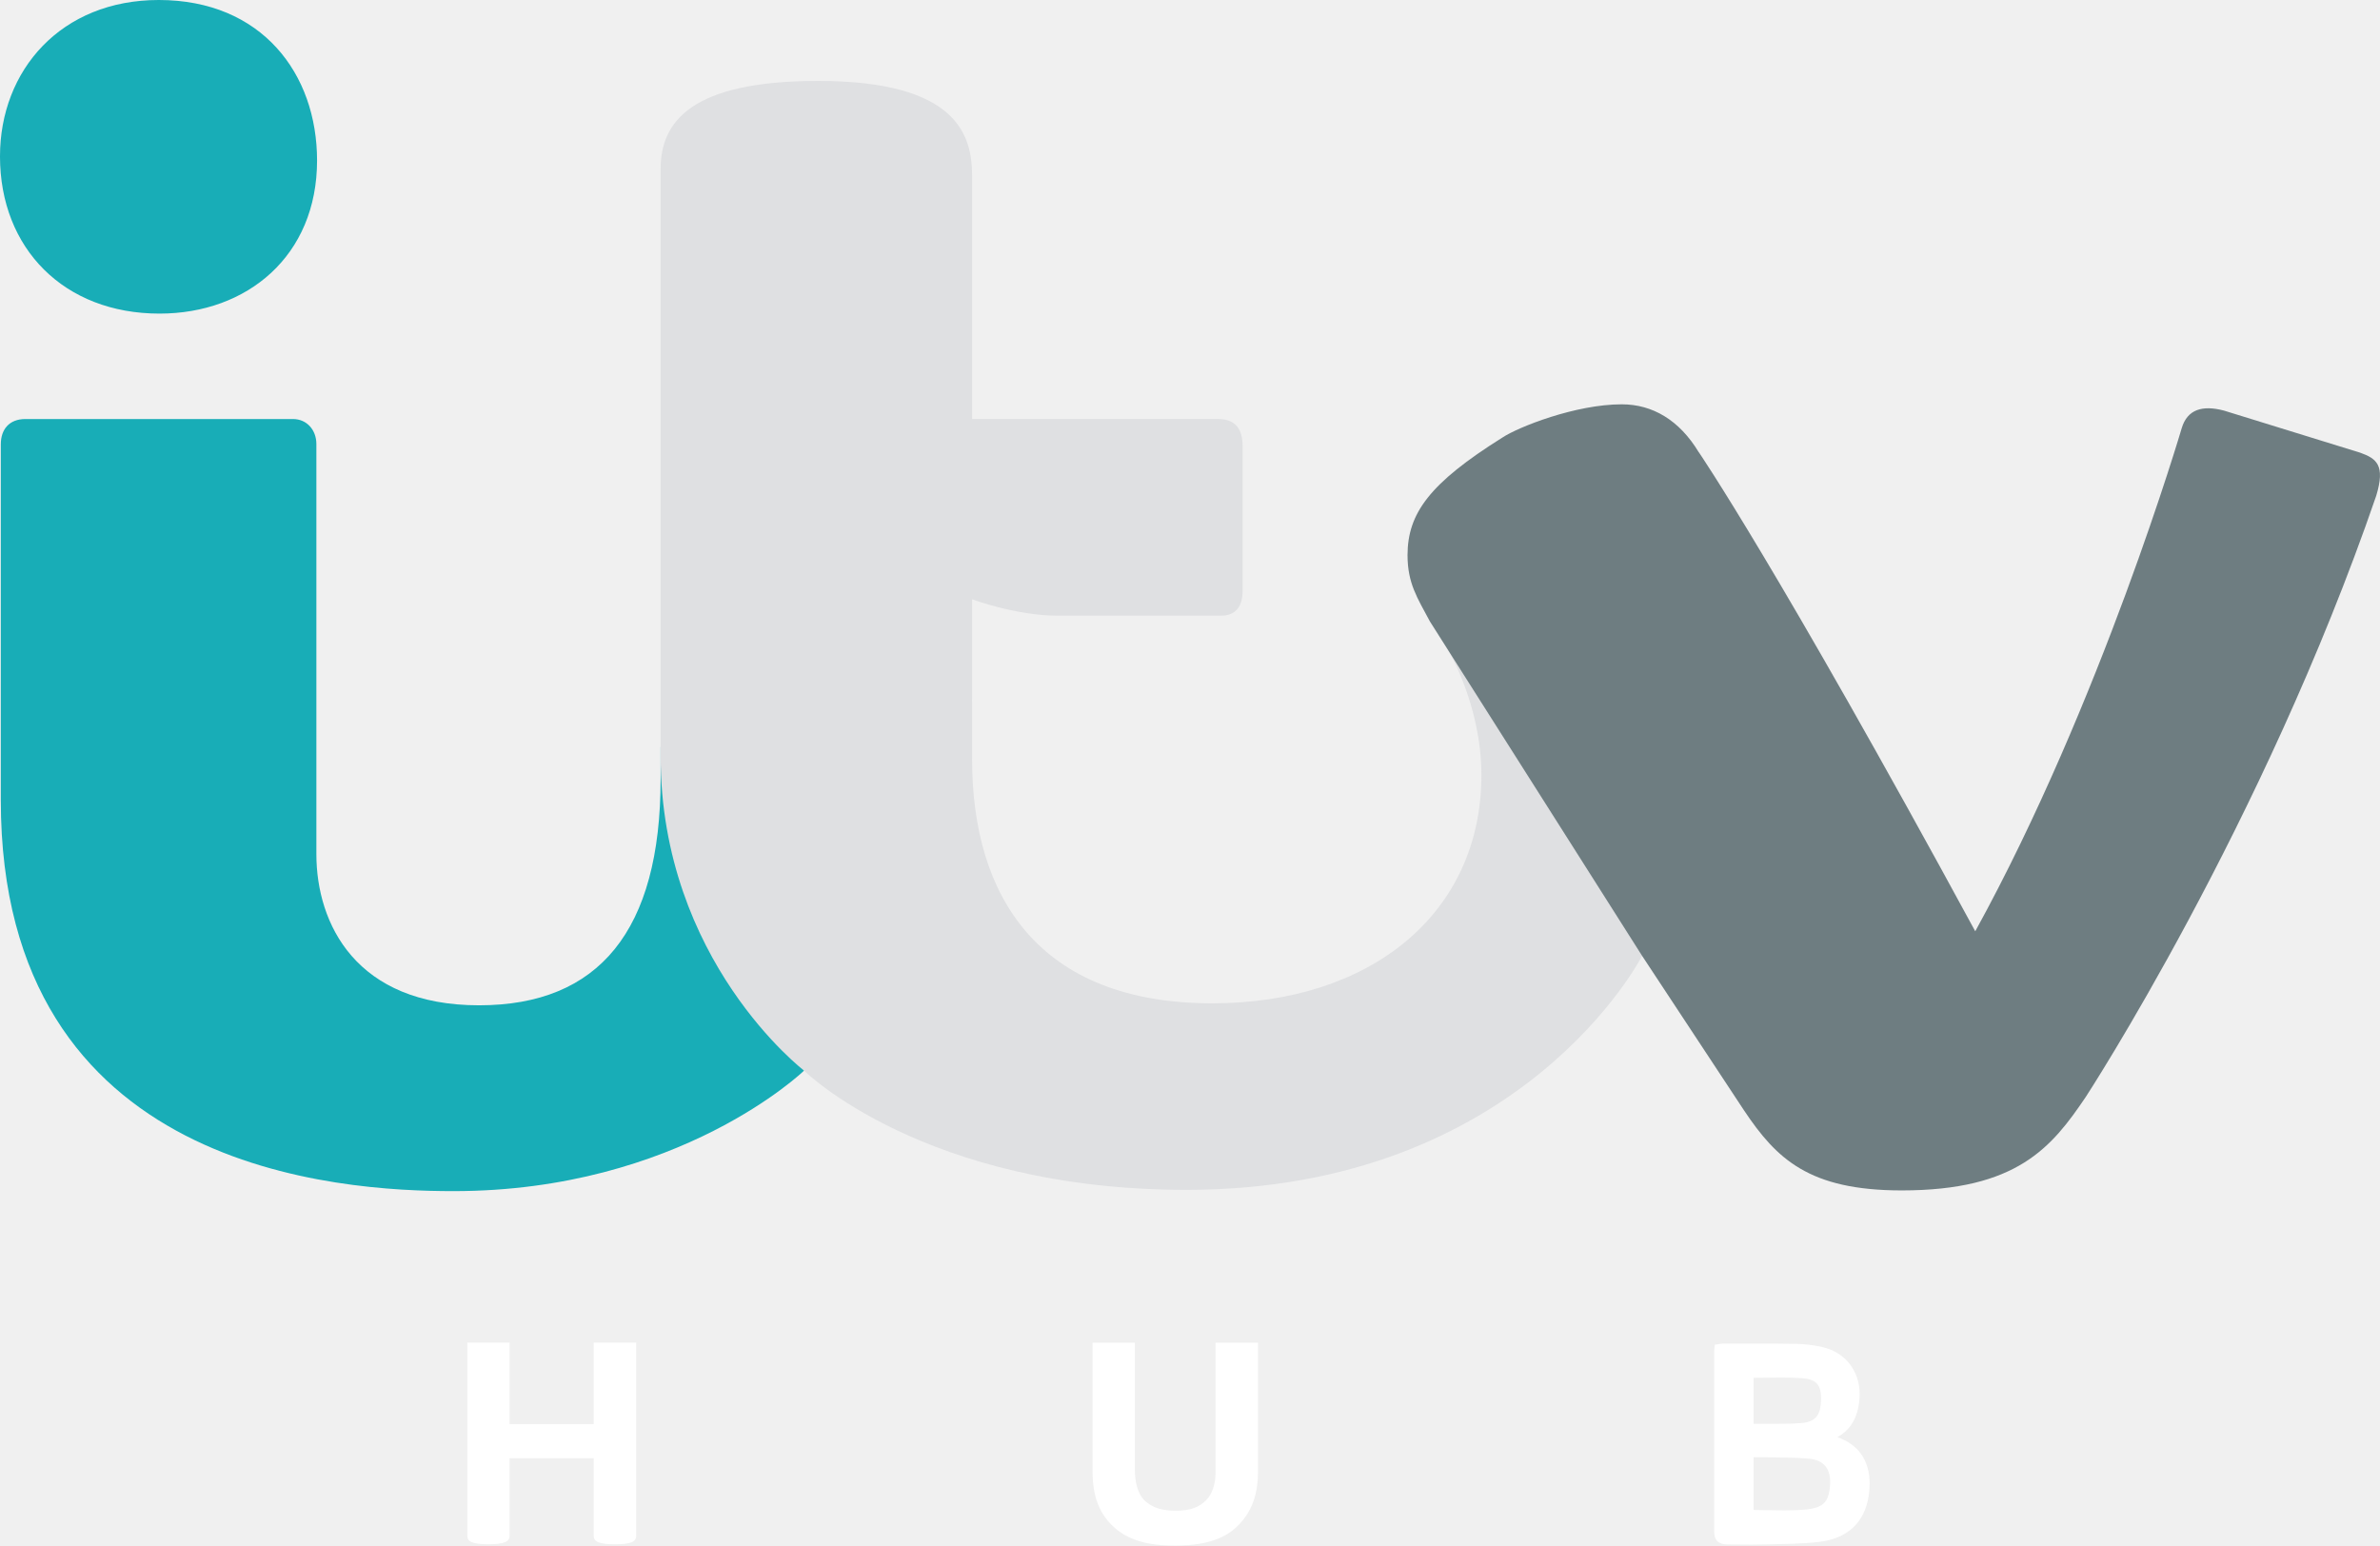
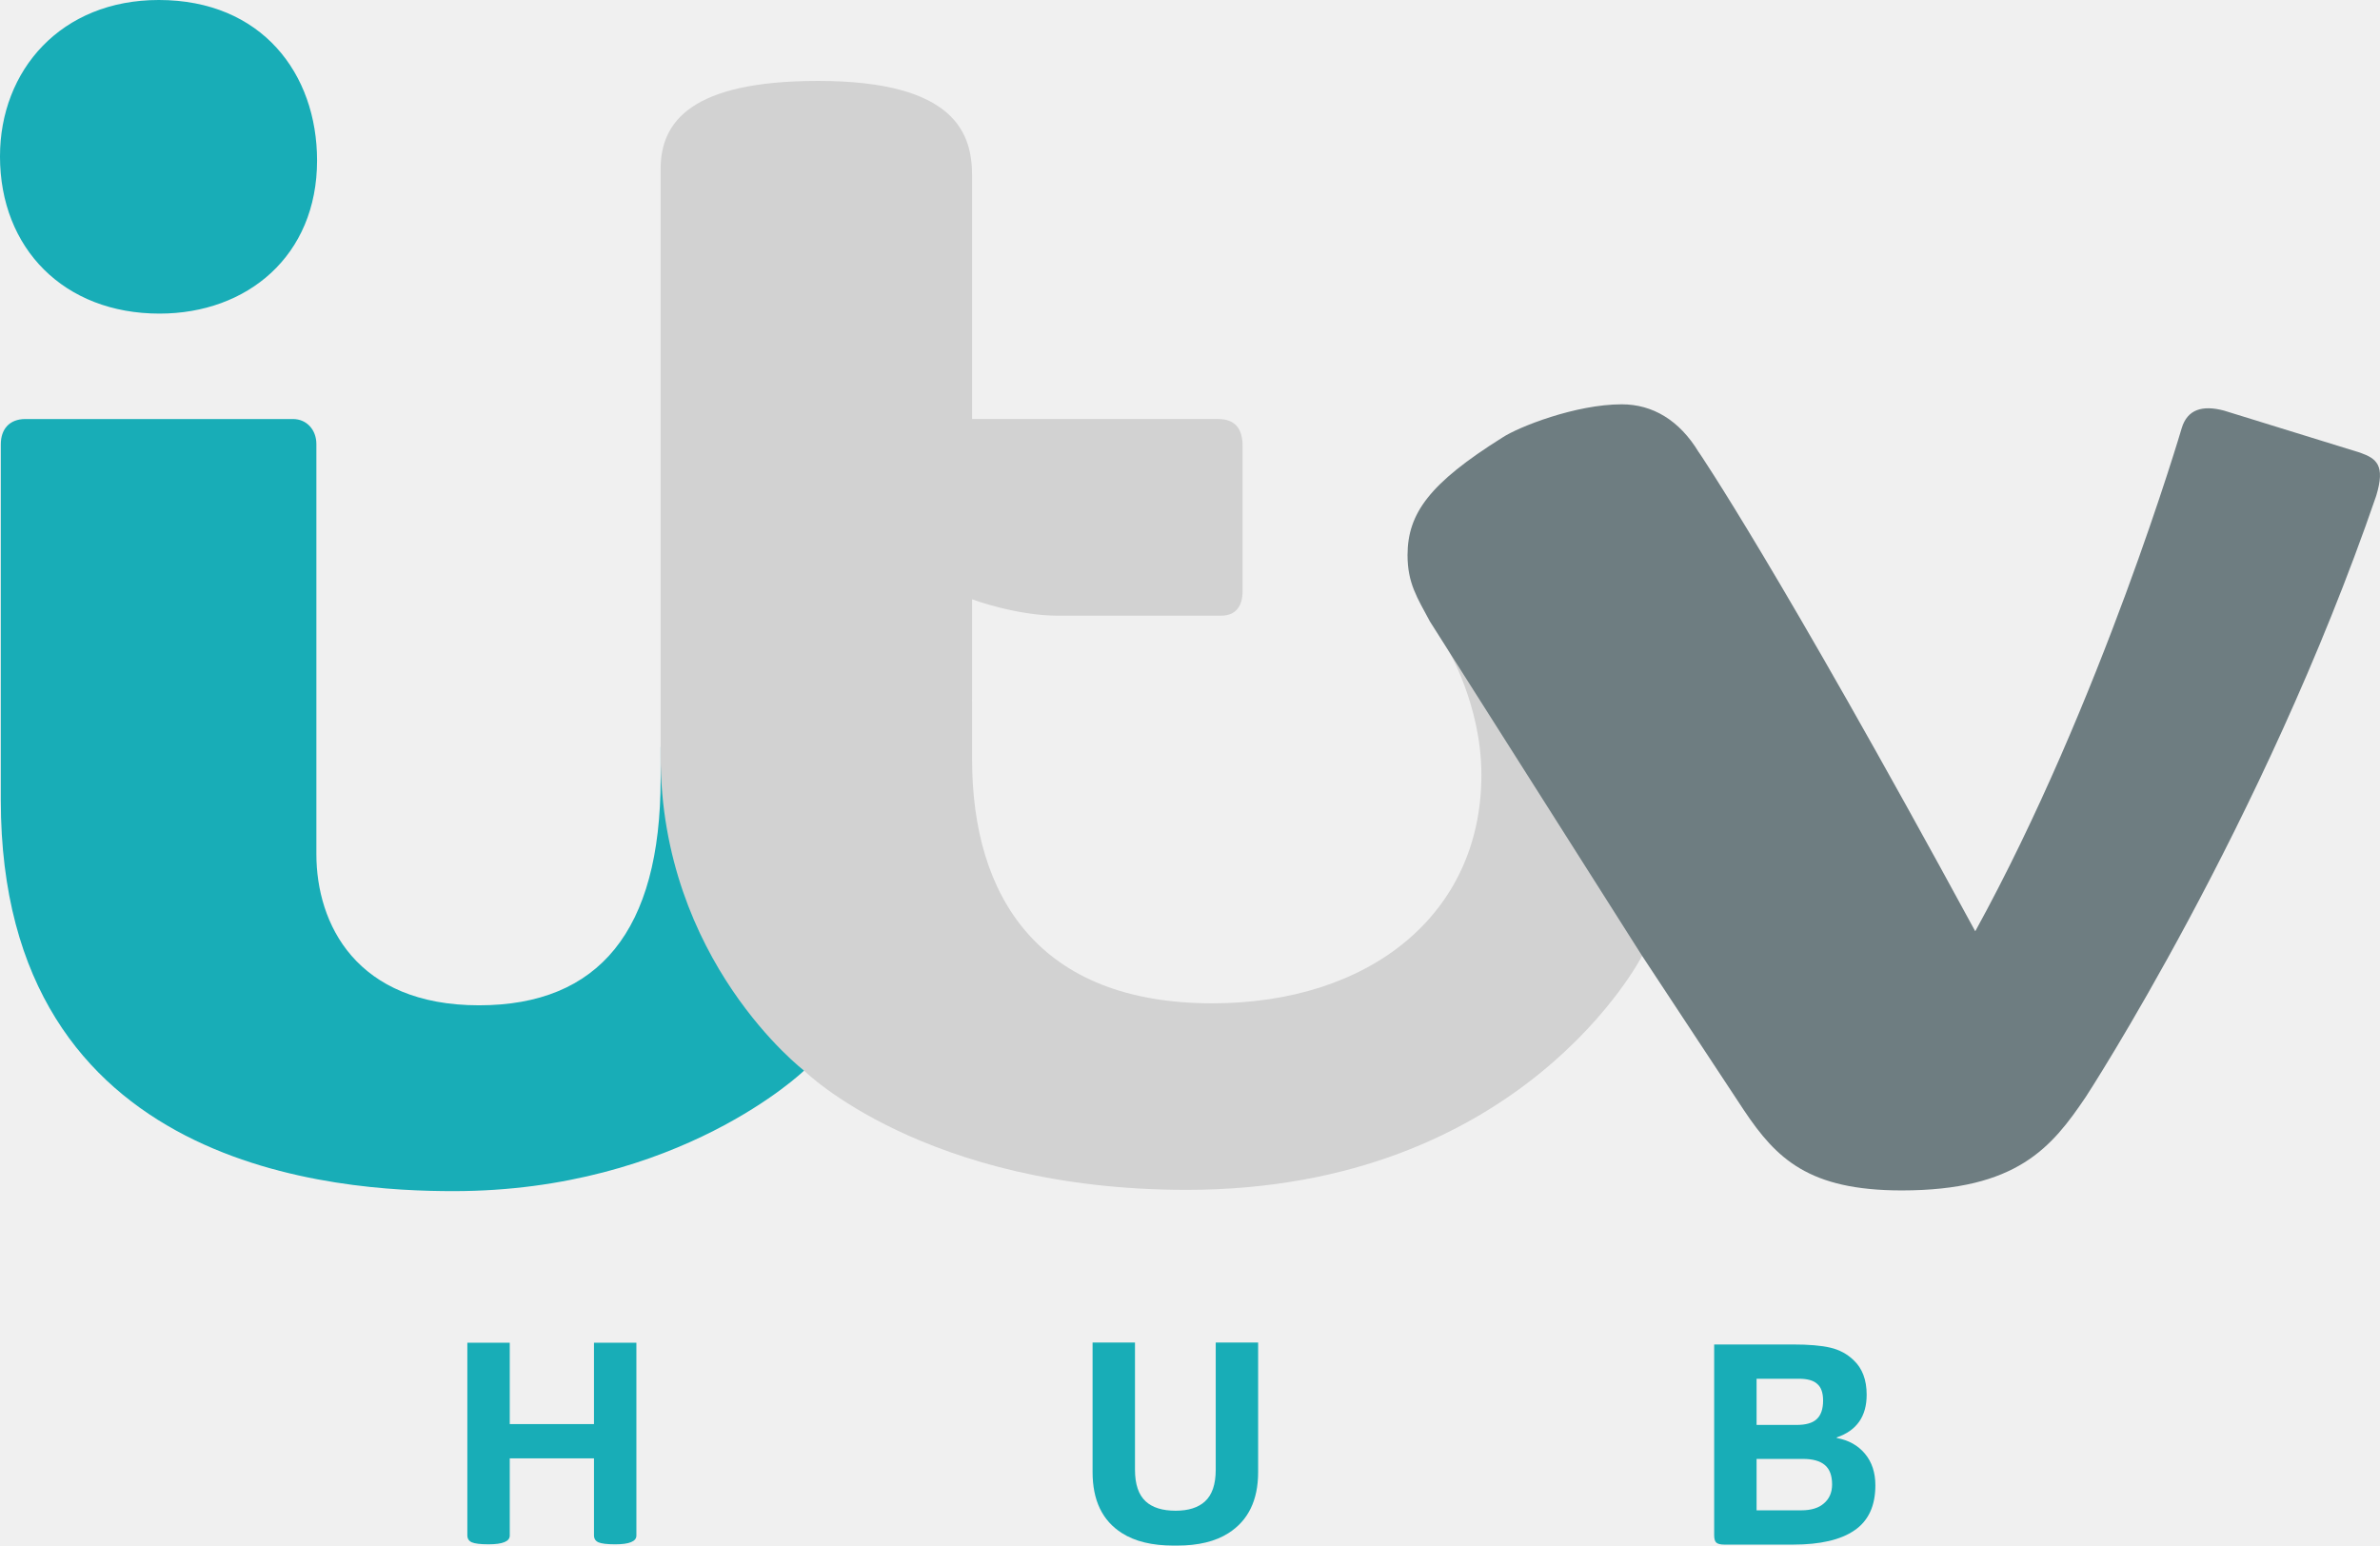
<svg xmlns="http://www.w3.org/2000/svg" id="svg2" width="1991" height="1293" version="1.1">
  <g id="g824" transform="matrix(10.005 0 0 10.005 .005096 .046107)" stroke-width=".343">
    <g id="g817" fill="#18adb7">
      <path id="path3018-3" d="m-5.0934e-4 13.066c0-7.188 5.093-13.071 13.276-13.071 8.616 0 13.235 6.171 13.235 13.42 0 7.972-5.837 12.803-13.174 12.803-7.985 0-13.338-5.447-13.338-13.153z" />
      <path id="path3020-8" d="m0.068 37.141c0-1.224 0.686-2.108 2.056-2.108h22.366c1.182 0 1.963 0.936 1.963 2.087v34.29c0 5.846 3.329 12.645 13.602 12.645 10.005 0 15.181-6.225 15.181-18.936v-2.672l10.622 20.217 1.371 6.853s-10.422 10.076-29.312 10.076c-9.376 0-37.85-1.538-37.85-32.691z" />
    </g>
-     <path id="path3024-5" d="m68.4 6.762c-10.618-1e-7 -13.164 3.42-13.164 7.367v49.082c0 17.137 11.992 26.303 11.992 26.303s10.014 9.973 31.975 9.973c28.123 0 38.1-19.566 38.1-19.566l-1.312-18.229-14.982-7.481s2.856 4.683 2.856 10.584c0 11.61-9.294 19.094-22.502 19.094-14.485 0-20.084-8.879-20.084-20.418v-4.797l-0.006 0.006c6.84e-4 -0.116 0.006-0.232 0.006-0.348v-8.225s3.67 1.371 7.197 1.371h13.602c1.349 0 1.818-0.908 1.818-2.057v-12.15c0-1.374-0.573-2.24-2.057-2.24h-20.561v-20.363c0-3.389-1.273-7.906-12.877-7.906z" fill="#dfe0e2" />
+     <path id="path3024-5" d="m68.4 6.762c-10.618-1e-7 -13.164 3.42-13.164 7.367v49.082c0 17.137 11.992 26.303 11.992 26.303s10.014 9.973 31.975 9.973c28.123 0 38.1-19.566 38.1-19.566l-1.312-18.229-14.982-7.481s2.856 4.683 2.856 10.584c0 11.61-9.294 19.094-22.502 19.094-14.485 0-20.084-8.879-20.084-20.418v-4.797l-0.006 0.006c6.84e-4 -0.116 0.006-0.232 0.006-0.348v-8.225s3.67 1.371 7.197 1.371h13.602c1.349 0 1.818-0.908 1.818-2.057v-12.15c0-1.374-0.573-2.24-2.057-2.24h-20.561v-20.363c0-3.389-1.273-7.906-12.877-7.906z" fill="#d2d2d2" />
    <path id="path3028-9" d="m135.6 33.803c-3.867 0-8.639 1.897-9.963 2.768-6.128 3.839-7.936 6.354-7.949 9.832 0 2.366 0.812 3.572 1.877 5.564l17.738 27.953 8.525 12.928c2.706 4.039 5.412 6.686 13.182 6.686 9.63 0 12.535-3.59 15.389-7.818 0 0 14.821-22.723 24.285-50.266 0.778-2.569 0.028-3.114-1.353-3.607l-11.379-3.516c-1.81-0.477-3.059-0.099-3.531 1.467 0 0-6.722 22.905-17.264 42.072-16.598-30.558-23.113-40.057-23.113-40.057l-2e-3 0.006c-1.62-2.689-3.868-4.012-6.441-4.012z" fill="#6e7d81" />
  </g>
-   <g id="g1067" fill="#fff">
-     <path id="path2998" d="m914 1123.3h35.352v105.84c0 9.834 2.068 20.461 8.395 26.401 4.618 4.011 11.041 8.299 25.736 8.299 13.174 0 19.975-3.265 25.404-8.709 4.686-4.489 7.974-12.891 7.974-22.797v-109.03h35.563v106.9c0 18.355-4.153 32.909-16.025 45.329-7.862 8.182-21.592 17.493-53.259 17.493-25.649 0-41.585-5.604-53.376-17.478-10.245-10.244-15.762-24.264-15.762-44.279z" stroke-width=".225" />
-     <g id="g1005" transform="matrix(10.005 0 0 10.005 1056 2192.9)">
-       <g id="g824-0" transform="matrix(.9999 0 0 .9999 -145.75 -219.16)" />
-       <g id="layer1-1" transform="matrix(.022483 0 0 .022483 -124.2 -163.71)">
-         <path id="path4257" d="m2567.7 3245v-719h157v303h313v-303h158v719c0 21.202-19.37 31-78 31-60.989 0-80-9.651-80-31v-289h-313v289c0 19.495-16.091 31-78 31-62.663 0-79-10.855-79-31z" fill="#fff" />
-       </g>
-     </g>
-     <g id="g957" transform="matrix(10.005 0 0 10.005 -12.602 2046.3)">
-       <g id="g824-2" transform="translate(144.35 -204.51)" />
-       <g id="g15" transform="matrix(.022511 0 0 .022511 239.56 -149.13)">
-         <path id="path17" d="m-3675 2937.5c-19.609-26.463-48.719-46.722-86.223-60.127 21.279-12.104 38.633-27.243 51.213-45.637 19.152-27.808 28.328-61.255 30.91-98.173 0.346-5.162 0.52-10.325 0.52-15.357 0.5-85.462-52.859-156.09-138.1-175.39-32.037-7.461-65.354-11.408-98.15-12.016-46.18-0.824-92.316-1.041-138.39-1.041-42.645 0-85.201 0.172-127.74 0.172h-6.832c-7.592 0.088-13.035 1.736-16.527 2.127l-12.299 1.648-1.258 12.363c-0.326 3.557-0.977 6.594-1.043 11.582-0.021 122.12-0.064 244.2-0.064 366.27 0 101.17 0.021 202.29 0.109 303.45 0.021 7.027 0.541 13.578 2.363 19.912 2.387 9.414 9.523 18.741 18.828 22.992 9.154 4.425 18.783 5.293 29.977 5.51 28.438 0.26 57.004 0.607 85.656 0.607 20.303 0 40.648-0.218 61.061-0.781 62.859-1.648 126.76-1.605 190.55-9.023 52.535-6.073 95.678-23.816 127.39-53.359 31.756-29.499 51.189-70.408 58.305-119.78 2.191-14.837 3.297-29.413 3.297-43.556 0.041-41.948-10.067-80.818-33.557-112.4zm-221.88-112.36c-34.555 2.43-69.52 2.82-104.75 2.82-16.484 0-33.014-0.044-49.629-0.044-7.092 0-14.229 0-21.344 0.044v-171.05c34.076-0.131 68.066-0.955 101.69-0.955 25.813 0 51.494 0.479 76.893 2.17 26.291 1.691 43.947 7.939 54.596 18.307 10.672 10.238 17.527 26.637 17.613 56.136 0 7.982-0.541 16.789-1.627 26.593-2.689 22.646-9.674 37.396-20.605 47.46-10.978 10.107-27.614 16.745-52.839 18.523zm-175.59 126.76c6.832-0.044 13.861-0.131 20.41-0.087 7.115-0.044 14.057 0.043 20.977 0.217 56.418 1.388 112.27 0.087 166.39 5.596 27.375 2.95 45.617 12.19 57.697 25.986 12.039 13.752 18.807 33.446 18.828 60.126l-0.303 10.629c-2.17 33.534-9.176 54.184-21.691 67.024-12.385 12.972-33.621 21.604-70.713 24.944-25.854 2.343-52.014 3.037-78.52 3.037-36.896 0-74.66-1.258-113.07-1.648v-195.82z" fill="#fff" />
-       </g>
-     </g>
+   <g id="g857" fill="#18adb7">
+     <path id="path837" d="m984.71 1293h-2.916q-26.97 0-43.25-10.448-24.541-15.55-24.541-51.025v-108.37h35.474v106.42q0 18.223 8.99 26.484 8.504 7.775 25.026 7.775 16.036 0 24.541-7.775 8.99-8.261 8.99-26.484v-106.42h35.474v108.37q0 35.231-24.784 51.025-16.279 10.448-43.007 10.448z" />
+     <path id="path835" d="m496.9 1284.4v-64.389h-70.463v64.632q0 7.289-17.737 7.289-10.205 0-14.093-1.701-3.645-1.701-3.645-5.831v-161.09h35.474v68.033h70.463v-68.033h35.474v161.34q0 7.289-17.737 7.289-10.205 0-14.093-1.701-3.645-1.701-3.645-5.831z" />
+     <path id="path839" d="m1434 1284.4v-159.64h65.603q20.41 0 31.587 2.673 11.42 2.673 19.438 10.448 10.934 10.205 10.934 28.914 0 27.213-25.026 35.717v0.486q14.822 2.673 23.569 13.121 8.747 10.448 8.747 26.484 0 25.755-17.494 37.661-17.251 11.906-51.268 11.906h-57.585q-4.859 0-6.803-1.701-1.701-1.701-1.701-6.074zm35.474-20.896h37.418q12.392 0 18.952-5.831 6.803-5.831 6.803-15.793 0-11.177-6.074-16.279t-18.223-5.103h-38.876zm0-110.07v38.633h33.531q11.663 0 16.765-4.859 5.345-4.859 5.345-15.55 0-9.719-4.859-13.85-4.617-4.374-15.307-4.374z" />
  </g>
</svg>
